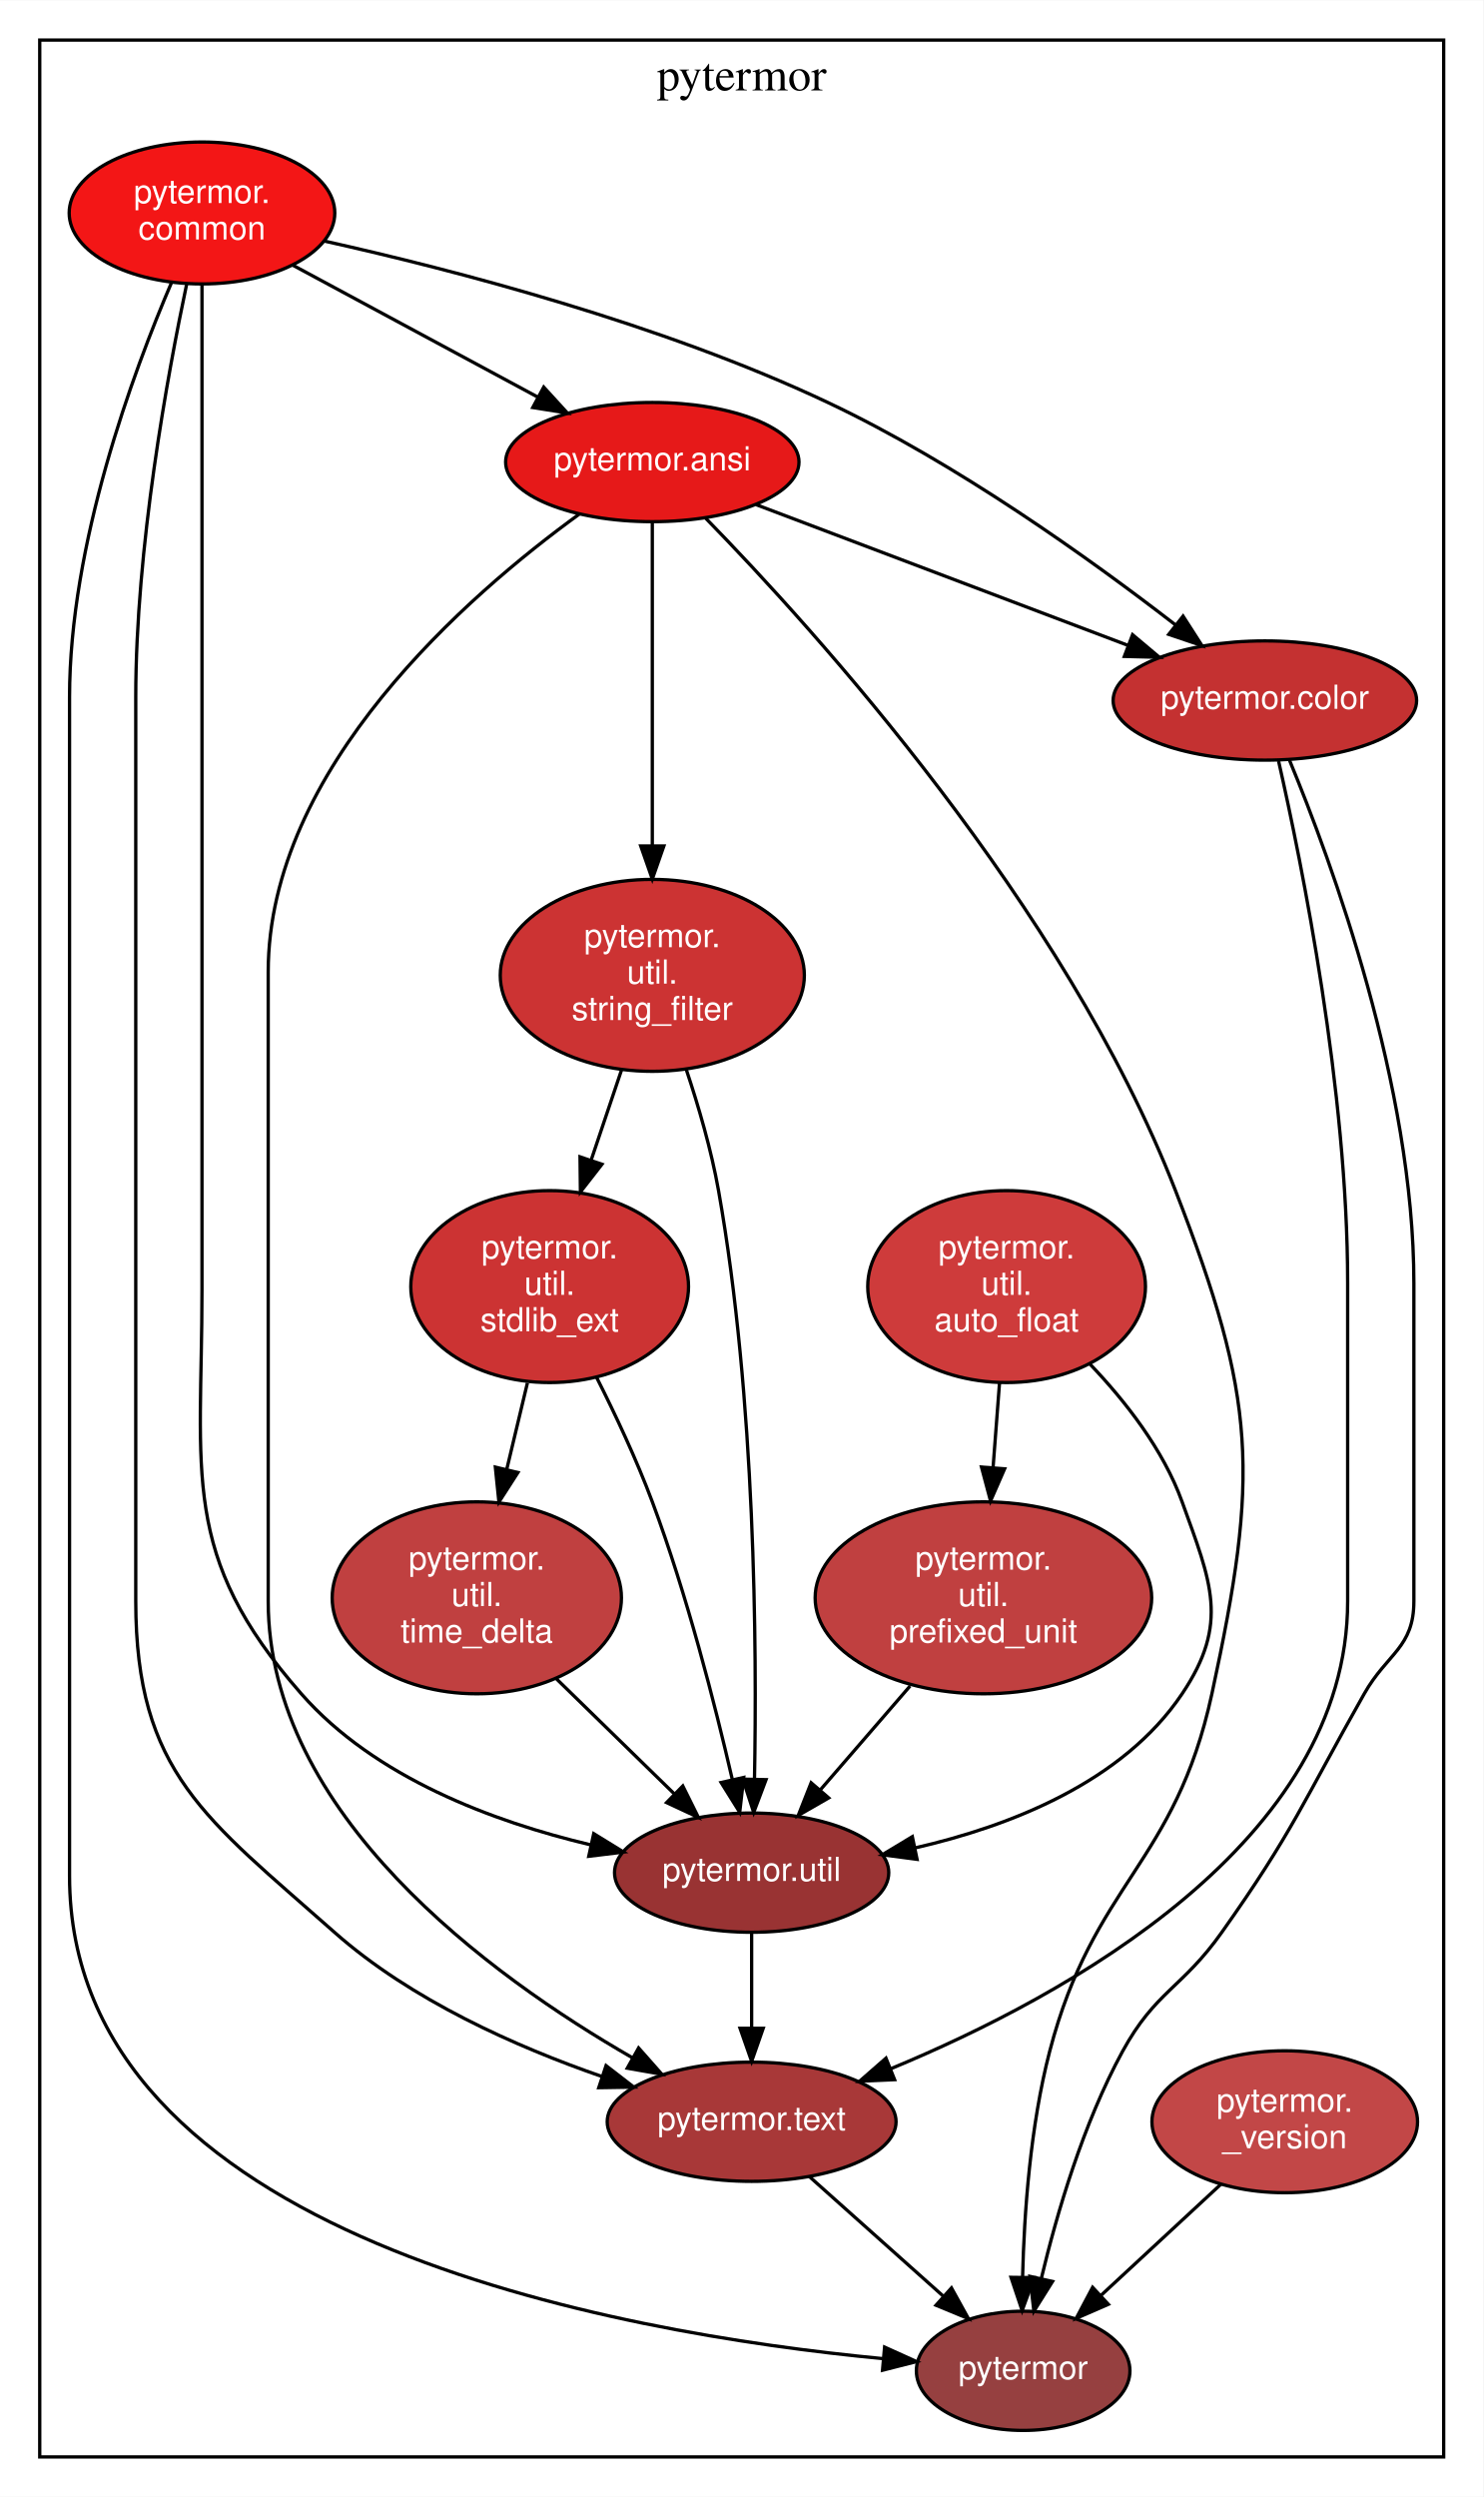
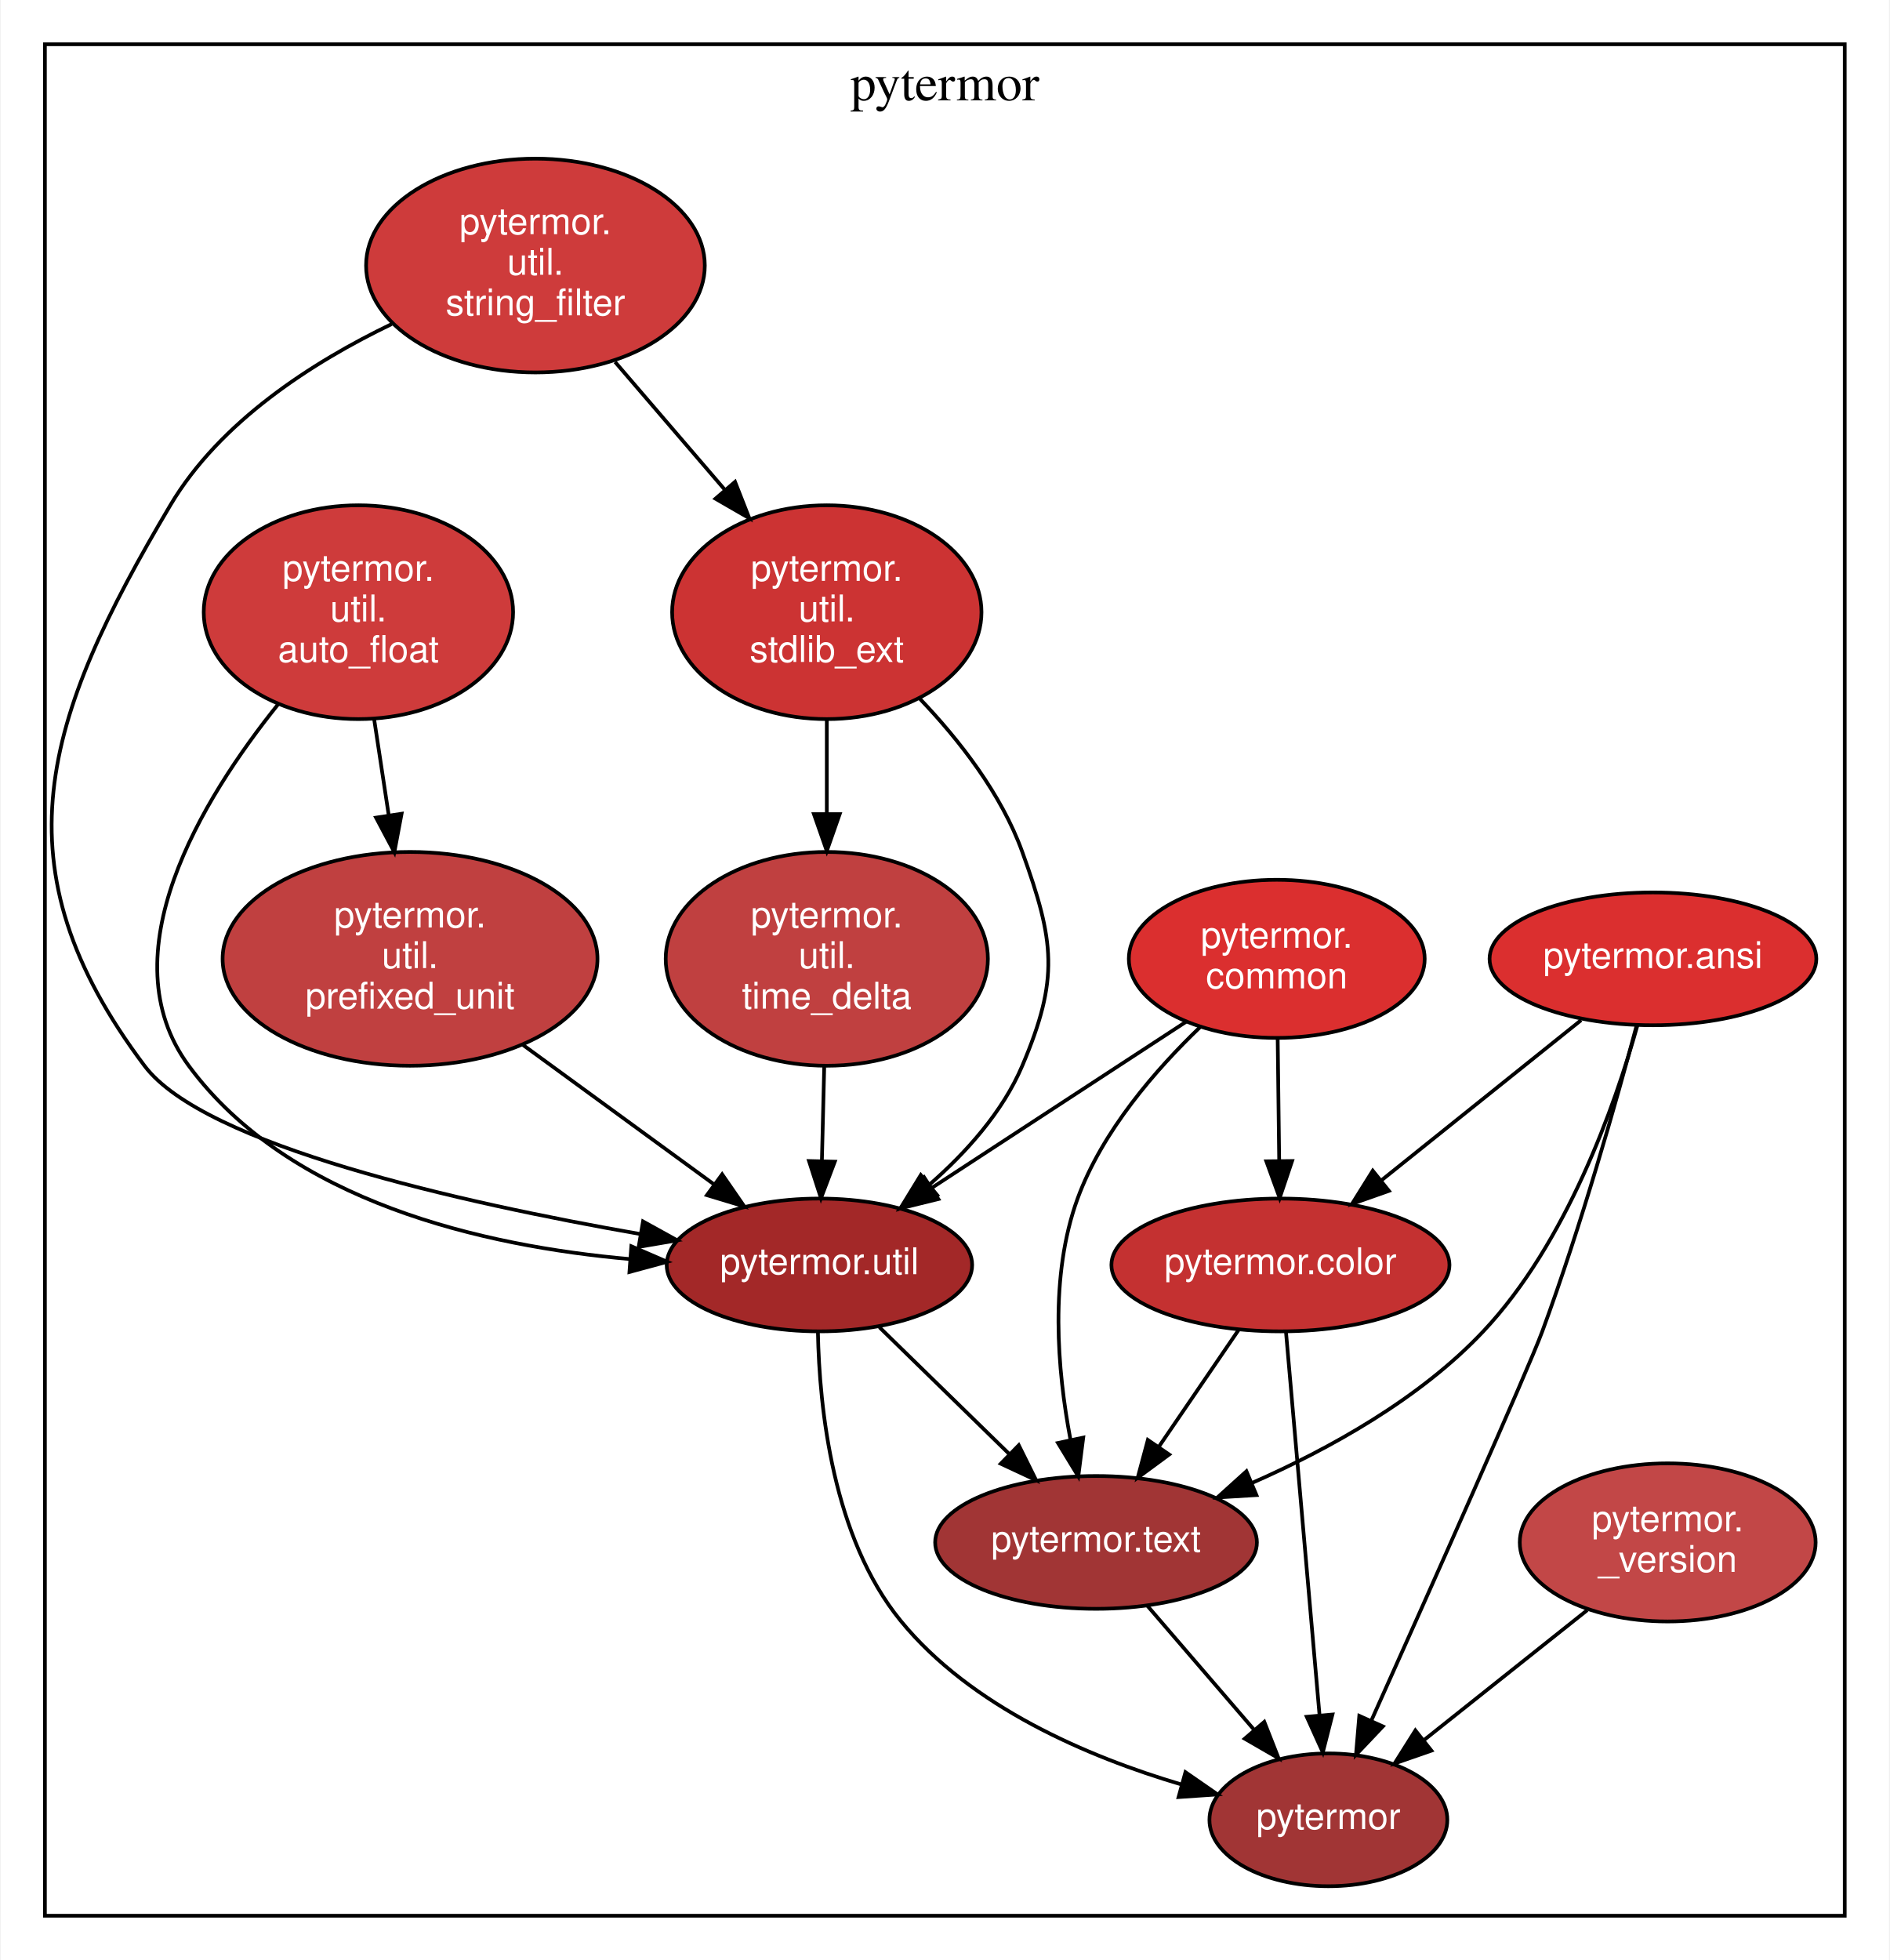
- <svg xmlns="http://www.w3.org/2000/svg" width="448pt" height="754pt" viewBox="0.00 0.00 448.00 753.80">
-   <g id="graph0" class="graph" transform="scale(1 1) rotate(0) translate(4 749.8)">
+ <svg xmlns="http://www.w3.org/2000/svg" width="512pt" height="531pt" viewBox="0.00 0.00 512.00 531.37">
+   <g id="graph0" class="graph" transform="scale(1 1) rotate(0) translate(4 527.37)">
    <style>.edge&gt;path:hover{stroke-width:8}</style>
-     <polygon fill="white" stroke="transparent" points="-4,4 -4,-749.8 444,-749.8 444,4 -4,4" />
+     <polygon fill="white" stroke="transparent" points="-4,4 -4,-527.37 508,-527.37 508,4 -4,4" />
    <g id="clust1" class="cluster">
      <style>.edge&gt;path:hover{stroke-width:8}</style>
-       <polygon fill="none" stroke="black" points="8,-8 8,-737.8 432,-737.8 432,-8 8,-8" />
-       <text text-anchor="middle" x="220" y="-722.6" font-family="Times,serif" font-size="14.00">pytermor</text>
+       <polygon fill="none" stroke="black" points="8,-8 8,-515.37 496,-515.37 496,-8 8,-8" />
+       <text text-anchor="middle" x="252" y="-500.17" font-family="Times,serif" font-size="14.00">pytermor</text>
    </g>
    <g id="node1" class="node">
      <style>.edge&gt;path:hover{stroke-width:8}</style>
-       <ellipse fill="#964040" stroke="black" cx="305" cy="-34" rx="32.25" ry="18" />
-       <text text-anchor="middle" x="305" y="-31.5" font-family="Helvetica,sans-Serif" font-size="10.00" fill="#ffffff">pytermor</text>
+       <ellipse fill="#a13535" stroke="black" cx="356" cy="-34" rx="32.25" ry="18" />
+       <text text-anchor="middle" x="356" y="-31.5" font-family="Helvetica,sans-Serif" font-size="10.00" fill="#ffffff">pytermor</text>
    </g>
    <g id="node2" class="node">
      <style>.edge&gt;path:hover{stroke-width:8}</style>
-       <ellipse fill="#c24747" stroke="black" cx="384" cy="-109.21" rx="40.11" ry="21.43" />
-       <text text-anchor="middle" x="384" y="-112.21" font-family="Helvetica,sans-Serif" font-size="10.00" fill="#ffffff">pytermor.</text>
-       <text text-anchor="middle" x="384" y="-101.21" font-family="Helvetica,sans-Serif" font-size="10.00" fill="#ffffff">_version</text>
+       <ellipse fill="#c24747" stroke="black" cx="448" cy="-109.21" rx="40.11" ry="21.43" />
+       <text text-anchor="middle" x="448" y="-112.21" font-family="Helvetica,sans-Serif" font-size="10.00" fill="#ffffff">pytermor.</text>
+       <text text-anchor="middle" x="448" y="-101.21" font-family="Helvetica,sans-Serif" font-size="10.00" fill="#ffffff">_version</text>
    </g>
    <g id="edge1" class="edge">
      <style>.edge&gt;path:hover{stroke-width:8}</style>
-       <path fill="none" stroke="black" d="M364.88,-90.49C353.97,-80.38 340.21,-67.63 328.63,-56.89" />
-       <polygon fill="#000000" stroke="black" points="330.73,-54.08 321.02,-49.85 325.98,-59.21 330.73,-54.08" />
+       <path fill="none" stroke="black" d="M426.2,-90.86C412.87,-80.26 395.76,-66.64 381.77,-55.5" />
+       <polygon fill="#000000" stroke="black" points="383.94,-52.76 373.94,-49.28 379.59,-58.24 383.94,-52.76" />
    </g>
    <g id="node3" class="node">
      <style>.edge&gt;path:hover{stroke-width:8}</style>
-       <ellipse fill="#e61919" stroke="black" cx="193" cy="-610.37" rx="44.3" ry="18" />
-       <text text-anchor="middle" x="193" y="-607.87" font-family="Helvetica,sans-Serif" font-size="10.00" fill="#ffffff">pytermor.ansi</text>
+       <ellipse fill="#db2f2f" stroke="black" cx="444" cy="-267.42" rx="44.3" ry="18" />
+       <text text-anchor="middle" x="444" y="-264.92" font-family="Helvetica,sans-Serif" font-size="10.00" fill="#ffffff">pytermor.ansi</text>
    </g>
    <g id="edge2" class="edge">
      <style>.edge&gt;path:hover{stroke-width:8}</style>
-       <path fill="none" stroke="black" d="M208.98,-593.56C242.01,-559.75 317.54,-476.47 351,-390.39 375.54,-327.28 376.31,-304.61 362,-238.43 350.86,-186.91 326.28,-181.43 313,-130.43 307.16,-108 305.31,-81.7 304.83,-62.39" />
-       <polygon fill="#000000" stroke="black" points="308.33,-62.14 304.69,-52.19 301.33,-62.23 308.33,-62.14" />
+       <path fill="none" stroke="black" d="M439.54,-249.22C434.17,-229.13 424.54,-194.99 414,-166.43 410.14,-155.97 383.41,-96.07 367.62,-60.85" />
+       <polygon fill="#000000" stroke="black" points="370.77,-59.33 363.48,-51.64 364.38,-62.19 370.77,-59.33" />
    </g>
    <g id="node4" class="node">
      <style>.edge&gt;path:hover{stroke-width:8}</style>
-       <ellipse fill="#c43131" stroke="black" cx="378" cy="-538.37" rx="45.83" ry="18" />
-       <text text-anchor="middle" x="378" y="-535.87" font-family="Helvetica,sans-Serif" font-size="10.00" fill="#ffffff">pytermor.color</text>
+       <ellipse fill="#c43131" stroke="black" cx="343" cy="-184.43" rx="45.83" ry="18" />
+       <text text-anchor="middle" x="343" y="-181.93" font-family="Helvetica,sans-Serif" font-size="10.00" fill="#ffffff">pytermor.color</text>
    </g>
    <g id="edge3" class="edge">
      <style>.edge&gt;path:hover{stroke-width:8}</style>
-       <path fill="none" stroke="black" d="M224.38,-597.5C255.25,-585.82 302.56,-567.92 336.52,-555.07" />
-       <polygon fill="#000000" stroke="black" points="338.04,-558.24 346.15,-551.42 335.56,-551.69 338.04,-558.24" />
+       <path fill="none" stroke="black" d="M424.53,-250.8C409.16,-238.48 387.53,-221.13 370.41,-207.4" />
+       <polygon fill="#000000" stroke="black" points="372.41,-204.52 362.41,-200.99 368.03,-209.98 372.41,-204.52" />
    </g>
    <g id="node6" class="node">
      <style>.edge&gt;path:hover{stroke-width:8}</style>
-       <ellipse fill="#a83838" stroke="black" cx="223" cy="-109.21" rx="43.62" ry="18" />
-       <text text-anchor="middle" x="223" y="-106.71" font-family="Helvetica,sans-Serif" font-size="10.00" fill="#ffffff">pytermor.text</text>
+       <ellipse fill="#a13535" stroke="black" cx="293" cy="-109.21" rx="43.62" ry="18" />
+       <text text-anchor="middle" x="293" y="-106.71" font-family="Helvetica,sans-Serif" font-size="10.00" fill="#ffffff">pytermor.text</text>
    </g>
    <g id="edge4" class="edge">
      <style>.edge&gt;path:hover{stroke-width:8}</style>
-       <path fill="none" stroke="black" d="M170.91,-594.63C137.25,-570.2 77,-517.88 77,-456.38 77,-456.38 77,-456.38 77,-266.42 77,-202.13 143.82,-153.34 187.05,-128.5" />
-       <polygon fill="#000000" stroke="black" points="188.86,-131.49 195.88,-123.56 185.44,-125.38 188.86,-131.49" />
+       <path fill="none" stroke="black" d="M439.77,-249.29C433.7,-227.7 420.66,-190.5 398,-166.43 380.79,-148.15 356.29,-134.56 335.28,-125.33" />
+       <polygon fill="#000000" stroke="black" points="336.49,-122.04 325.92,-121.4 333.78,-128.5 336.49,-122.04" />
+     </g>
+     <g id="edge5" class="edge">
+       <style>.edge&gt;path:hover{stroke-width:8}</style>
+       <path fill="none" stroke="black" d="M344.49,-166.4C346.71,-141.04 350.91,-93.06 353.58,-62.63" />
+       <polygon fill="#000000" stroke="black" points="357.1,-62.55 354.49,-52.29 350.13,-61.94 357.1,-62.55" />
+     </g>
+     <g id="edge6" class="edge">
+       <style>.edge&gt;path:hover{stroke-width:8}</style>
+       <path fill="none" stroke="black" d="M331.65,-166.81C325.26,-157.45 317.15,-145.58 310.01,-135.12" />
+       <polygon fill="#000000" stroke="black" points="312.83,-133.04 304.3,-126.76 307.05,-136.99 312.83,-133.04" />
+     </g>
+     <g id="node5" class="node">
+       <style>.edge&gt;path:hover{stroke-width:8}</style>
+       <ellipse fill="#db2f2f" stroke="black" cx="342" cy="-267.42" rx="40.11" ry="21.43" />
+       <text text-anchor="middle" x="342" y="-270.42" font-family="Helvetica,sans-Serif" font-size="10.00" fill="#ffffff">pytermor.</text>
+       <text text-anchor="middle" x="342" y="-259.42" font-family="Helvetica,sans-Serif" font-size="10.00" fill="#ffffff">common</text>
+     </g>
+     <g id="edge7" class="edge">
+       <style>.edge&gt;path:hover{stroke-width:8}</style>
+       <path fill="none" stroke="black" d="M342.25,-245.98C342.38,-235.93 342.53,-223.67 342.66,-212.82" />
+       <polygon fill="#000000" stroke="black" points="346.16,-212.61 342.79,-202.57 339.17,-212.53 346.16,-212.61" />
+     </g>
+     <g id="edge8" class="edge">
+       <style>.edge&gt;path:hover{stroke-width:8}</style>
+       <path fill="none" stroke="black" d="M321.45,-249.14C309.17,-237.4 294.69,-220.72 288,-202.43 280.33,-181.43 282.49,-155.96 286.06,-137.11" />
+       <polygon fill="#000000" stroke="black" points="289.53,-137.63 288.19,-127.12 282.68,-136.17 289.53,-137.63" />
+     </g>
+     <g id="node7" class="node">
+       <style>.edge&gt;path:hover{stroke-width:8}</style>
+       <ellipse fill="#a32828" stroke="black" cx="218" cy="-184.43" rx="41.41" ry="18" />
+       <text text-anchor="middle" x="218" y="-181.93" font-family="Helvetica,sans-Serif" font-size="10.00" fill="#ffffff">pytermor.util</text>
+     </g>
+     <g id="edge9" class="edge">
+       <style>.edge&gt;path:hover{stroke-width:8}</style>
+       <path fill="none" stroke="black" d="M317.5,-250.42C297.74,-237.51 269.83,-219.28 248.6,-205.41" />
+       <polygon fill="#000000" stroke="black" points="250.24,-202.3 239.95,-199.77 246.41,-208.16 250.24,-202.3" />
+     </g>
+     <g id="edge10" class="edge">
+       <style>.edge&gt;path:hover{stroke-width:8}</style>
+       <path fill="none" stroke="black" d="M306.98,-91.96C315.5,-82.07 326.52,-69.26 335.96,-58.29" />
+       <polygon fill="#000000" stroke="black" points="338.62,-60.56 342.49,-50.7 333.31,-56 338.62,-60.56" />
+     </g>
+     <g id="edge11" class="edge">
+       <style>.edge&gt;path:hover{stroke-width:8}</style>
+       <path fill="none" stroke="black" d="M217.59,-166.3C217.98,-145.54 221.62,-110.53 240,-88 259.09,-64.6 290.77,-51.09 316.2,-43.57" />
+       <polygon fill="#000000" stroke="black" points="317.24,-46.92 325.95,-40.89 315.38,-40.17 317.24,-46.92" />
+     </g>
+     <g id="edge12" class="edge">
+       <style>.edge&gt;path:hover{stroke-width:8}</style>
+       <path fill="none" stroke="black" d="M234.27,-167.54C244.59,-157.47 258.11,-144.27 269.57,-133.08" />
+       <polygon fill="#000000" stroke="black" points="272.05,-135.56 276.76,-126.07 267.16,-130.55 272.05,-135.56" />
+     </g>
+     <g id="node8" class="node">
+       <style>.edge&gt;path:hover{stroke-width:8}</style>
+       <ellipse fill="#ce3b3b" stroke="black" cx="93" cy="-361.4" rx="41.94" ry="28.98" />
+       <text text-anchor="middle" x="93" y="-369.9" font-family="Helvetica,sans-Serif" font-size="10.00" fill="#ffffff">pytermor.</text>
+       <text text-anchor="middle" x="93" y="-358.9" font-family="Helvetica,sans-Serif" font-size="10.00" fill="#ffffff">util.</text>
+       <text text-anchor="middle" x="93" y="-347.9" font-family="Helvetica,sans-Serif" font-size="10.00" fill="#ffffff">auto_float</text>
+     </g>
+     <g id="edge13" class="edge">
+       <style>.edge&gt;path:hover{stroke-width:8}</style>
+       <path fill="none" stroke="black" d="M71.3,-336.52C50.36,-310.47 24.85,-268.49 47,-238.43 74.23,-201.49 126.93,-189.53 166.66,-186.02" />
+       <polygon fill="#000000" stroke="black" points="167,-189.5 176.72,-185.29 166.49,-182.52 167,-189.5" />
+     </g>
+     <g id="node9" class="node">
+       <style>.edge&gt;path:hover{stroke-width:8}</style>
+       <ellipse fill="#c04040" stroke="black" cx="107" cy="-267.42" rx="50.82" ry="28.98" />
+       <text text-anchor="middle" x="107" y="-275.92" font-family="Helvetica,sans-Serif" font-size="10.00" fill="#ffffff">pytermor.</text>
+       <text text-anchor="middle" x="107" y="-264.92" font-family="Helvetica,sans-Serif" font-size="10.00" fill="#ffffff">util.</text>
+       <text text-anchor="middle" x="107" y="-253.92" font-family="Helvetica,sans-Serif" font-size="10.00" fill="#ffffff">prefixed_unit</text>
+     </g>
+     <g id="edge14" class="edge">
+       <style>.edge&gt;path:hover{stroke-width:8}</style>
+       <path fill="none" stroke="black" d="M97.28,-332.3C98.52,-324.1 99.91,-315 101.23,-306.3" />
+       <polygon fill="#000000" stroke="black" points="104.71,-306.76 102.75,-296.34 97.78,-305.7 104.71,-306.76" />
+     </g>
+     <g id="edge15" class="edge">
+       <style>.edge&gt;path:hover{stroke-width:8}</style>
+       <path fill="none" stroke="black" d="M137.63,-244.07C153.76,-232.3 173.43,-217.95 189.27,-206.39" />
+       <polygon fill="#000000" stroke="black" points="191.62,-209.01 197.64,-200.29 187.49,-203.35 191.62,-209.01" />
+     </g>
+     <g id="node10" class="node">
+       <style>.edge&gt;path:hover{stroke-width:8}</style>
+       <ellipse fill="#cc3333" stroke="black" cx="220" cy="-361.4" rx="41.94" ry="28.98" />
+       <text text-anchor="middle" x="220" y="-369.9" font-family="Helvetica,sans-Serif" font-size="10.00" fill="#ffffff">pytermor.</text>
+       <text text-anchor="middle" x="220" y="-358.9" font-family="Helvetica,sans-Serif" font-size="10.00" fill="#ffffff">util.</text>
+       <text text-anchor="middle" x="220" y="-347.9" font-family="Helvetica,sans-Serif" font-size="10.00" fill="#ffffff">stdlib_ext</text>
+     </g>
+     <g id="edge16" class="edge">
+       <style>.edge&gt;path:hover{stroke-width:8}</style>
+       <path fill="none" stroke="black" d="M245.13,-338.04C255.91,-326.77 267.33,-312.15 273,-296.41 281.74,-272.17 283.08,-262.14 273,-238.43 267.68,-225.91 257.79,-214.91 247.85,-206.23" />
+       <polygon fill="#000000" stroke="black" points="249.91,-203.39 239.95,-199.78 245.48,-208.81 249.91,-203.39" />
+     </g>
+     <g id="node12" class="node">
+       <style>.edge&gt;path:hover{stroke-width:8}</style>
+       <ellipse fill="#c04040" stroke="black" cx="220" cy="-267.42" rx="43.68" ry="28.98" />
+       <text text-anchor="middle" x="220" y="-275.92" font-family="Helvetica,sans-Serif" font-size="10.00" fill="#ffffff">pytermor.</text>
+       <text text-anchor="middle" x="220" y="-264.92" font-family="Helvetica,sans-Serif" font-size="10.00" fill="#ffffff">util.</text>
+       <text text-anchor="middle" x="220" y="-253.92" font-family="Helvetica,sans-Serif" font-size="10.00" fill="#ffffff">time_delta</text>
+     </g>
+     <g id="edge17" class="edge">
+       <style>.edge&gt;path:hover{stroke-width:8}</style>
+       <path fill="none" stroke="black" d="M220,-332.3C220,-324.26 220,-315.36 220,-306.82" />
+       <polygon fill="#000000" stroke="black" points="223.5,-306.66 220,-296.66 216.5,-306.66 223.5,-306.66" />
    </g>
    <g id="node11" class="node">
      <style>.edge&gt;path:hover{stroke-width:8}</style>
-       <ellipse fill="#cc3333" stroke="black" cx="193" cy="-455.38" rx="45.92" ry="28.98" />
-       <text text-anchor="middle" x="193" y="-463.88" font-family="Helvetica,sans-Serif" font-size="10.00" fill="#ffffff">pytermor.</text>
-       <text text-anchor="middle" x="193" y="-452.88" font-family="Helvetica,sans-Serif" font-size="10.00" fill="#ffffff">util.</text>
-       <text text-anchor="middle" x="193" y="-441.88" font-family="Helvetica,sans-Serif" font-size="10.00" fill="#ffffff">string_filter</text>
-     </g>
-     <g id="edge5" class="edge">
-       <style>.edge&gt;path:hover{stroke-width:8}</style>
-       <path fill="none" stroke="black" d="M193,-592.12C193,-568.6 193,-525.83 193,-494.56" />
-       <polygon fill="#000000" stroke="black" points="196.5,-494.45 193,-484.45 189.5,-494.45 196.5,-494.45" />
-     </g>
-     <g id="edge6" class="edge">
-       <style>.edge&gt;path:hover{stroke-width:8}</style>
-       <path fill="none" stroke="black" d="M385.43,-520.36C398.21,-489.51 423,-422 423,-362.4 423,-362.4 423,-362.4 423,-266.42 423,-252.3 414.95,-250.71 408,-238.43 389.64,-205.99 386.55,-196.84 365,-166.43 352.96,-149.43 344.98,-148.71 335,-130.43 323.15,-108.72 315.2,-81.63 310.48,-61.87" />
-       <polygon fill="#000000" stroke="black" points="313.87,-60.98 308.24,-52 307.04,-62.52 313.87,-60.98" />
-     </g>
-     <g id="edge7" class="edge">
-       <style>.edge&gt;path:hover{stroke-width:8}</style>
-       <path fill="none" stroke="black" d="M382.13,-520.11C389.23,-488.85 403,-420.7 403,-362.4 403,-362.4 403,-362.4 403,-266.42 403,-193.77 318.33,-147.3 265.14,-125.27" />
-       <polygon fill="#000000" stroke="black" points="266.18,-121.92 255.6,-121.44 263.57,-128.41 266.18,-121.92" />
-     </g>
-     <g id="node5" class="node">
-       <style>.edge&gt;path:hover{stroke-width:8}</style>
-       <ellipse fill="#f31616" stroke="black" cx="57" cy="-685.59" rx="40.11" ry="21.43" />
-       <text text-anchor="middle" x="57" y="-688.59" font-family="Helvetica,sans-Serif" font-size="10.00" fill="#ffffff">pytermor.</text>
-       <text text-anchor="middle" x="57" y="-677.59" font-family="Helvetica,sans-Serif" font-size="10.00" fill="#ffffff">common</text>
-     </g>
-     <g id="edge8" class="edge">
-       <style>.edge&gt;path:hover{stroke-width:8}</style>
-       <path fill="none" stroke="black" d="M47.92,-664.86C36.12,-637.36 17,-585.66 17,-539.37 17,-539.37 17,-539.37 17,-183.43 17,-74.28 182.46,-45.32 262.55,-37.69" />
-       <polygon fill="#000000" stroke="black" points="263.15,-41.16 272.8,-36.79 262.53,-34.18 263.15,-41.16" />
-     </g>
-     <g id="edge9" class="edge">
-       <style>.edge&gt;path:hover{stroke-width:8}</style>
-       <path fill="none" stroke="black" d="M84.52,-669.77C105.81,-658.31 135.41,-642.38 158.31,-630.05" />
-       <polygon fill="#000000" stroke="black" points="160.21,-633 167.36,-625.18 156.9,-626.84 160.21,-633" />
-     </g>
-     <g id="edge10" class="edge">
-       <style>.edge&gt;path:hover{stroke-width:8}</style>
-       <path fill="none" stroke="black" d="M94.09,-677.08C133.1,-668.38 195.7,-652.13 246,-628.37 284.85,-610.03 325.18,-581.15 350.88,-561.3" />
-       <polygon fill="#000000" stroke="black" points="353.29,-563.85 359.01,-554.94 348.97,-558.34 353.29,-563.85" />
-     </g>
-     <g id="edge11" class="edge">
-       <style>.edge&gt;path:hover{stroke-width:8}</style>
-       <path fill="none" stroke="black" d="M52.46,-664.51C46.56,-636.59 37,-584.42 37,-539.37 37,-539.37 37,-539.37 37,-266.42 37,-214.59 58.21,-200.79 97,-166.43 120.13,-145.93 151.95,-131.82 177.83,-122.86" />
-       <polygon fill="#000000" stroke="black" points="179.03,-126.15 187.42,-119.67 176.83,-119.5 179.03,-126.15" />
-     </g>
-     <g id="node7" class="node">
-       <style>.edge&gt;path:hover{stroke-width:8}</style>
-       <ellipse fill="#993333" stroke="black" cx="223" cy="-184.43" rx="41.41" ry="18" />
-       <text text-anchor="middle" x="223" y="-181.93" font-family="Helvetica,sans-Serif" font-size="10.00" fill="#ffffff">pytermor.util</text>
-     </g>
-     <g id="edge12" class="edge">
-       <style>.edge&gt;path:hover{stroke-width:8}</style>
-       <path fill="none" stroke="black" d="M57,-663.91C57,-635.74 57,-583.75 57,-539.37 57,-539.37 57,-539.37 57,-360.4 57,-304.57 50.18,-280.39 87,-238.43 109.2,-213.12 144.98,-199.81 174.27,-192.85" />
-       <polygon fill="#000000" stroke="black" points="175.31,-196.21 184.33,-190.65 173.81,-189.37 175.31,-196.21" />
-     </g>
-     <g id="edge13" class="edge">
-       <style>.edge&gt;path:hover{stroke-width:8}</style>
-       <path fill="none" stroke="black" d="M240.39,-92.69C252.15,-82.19 267.83,-68.18 280.81,-56.6" />
-       <polygon fill="#000000" stroke="black" points="283.35,-59.03 288.47,-49.76 278.68,-53.8 283.35,-59.03" />
-     </g>
-     <g id="edge14" class="edge">
-       <style>.edge&gt;path:hover{stroke-width:8}</style>
-       <path fill="none" stroke="black" d="M223,-166.08C223,-157.6 223,-147.19 223,-137.67" />
-       <polygon fill="#000000" stroke="black" points="226.5,-137.44 223,-127.44 219.5,-137.44 226.5,-137.44" />
-     </g>
-     <g id="node8" class="node">
-       <style>.edge&gt;path:hover{stroke-width:8}</style>
-       <ellipse fill="#ce3b3b" stroke="black" cx="300" cy="-361.4" rx="41.94" ry="28.98" />
-       <text text-anchor="middle" x="300" y="-369.9" font-family="Helvetica,sans-Serif" font-size="10.00" fill="#ffffff">pytermor.</text>
-       <text text-anchor="middle" x="300" y="-358.9" font-family="Helvetica,sans-Serif" font-size="10.00" fill="#ffffff">util.</text>
-       <text text-anchor="middle" x="300" y="-347.9" font-family="Helvetica,sans-Serif" font-size="10.00" fill="#ffffff">auto_float</text>
-     </g>
-     <g id="edge15" class="edge">
-       <style>.edge&gt;path:hover{stroke-width:8}</style>
-       <path fill="none" stroke="black" d="M325.13,-338.04C335.91,-326.77 347.33,-312.15 353,-296.41 361.74,-272.17 367.38,-259.81 353,-238.43 335.06,-211.74 301.08,-198.48 272.36,-191.9" />
-       <polygon fill="#000000" stroke="black" points="272.96,-188.45 262.45,-189.84 271.53,-195.3 272.96,-188.45" />
-     </g>
-     <g id="node9" class="node">
-       <style>.edge&gt;path:hover{stroke-width:8}</style>
-       <ellipse fill="#c04040" stroke="black" cx="293" cy="-267.42" rx="50.82" ry="28.98" />
-       <text text-anchor="middle" x="293" y="-275.92" font-family="Helvetica,sans-Serif" font-size="10.00" fill="#ffffff">pytermor.</text>
-       <text text-anchor="middle" x="293" y="-264.92" font-family="Helvetica,sans-Serif" font-size="10.00" fill="#ffffff">util.</text>
-       <text text-anchor="middle" x="293" y="-253.92" font-family="Helvetica,sans-Serif" font-size="10.00" fill="#ffffff">prefixed_unit</text>
-     </g>
-     <g id="edge16" class="edge">
-       <style>.edge&gt;path:hover{stroke-width:8}</style>
-       <path fill="none" stroke="black" d="M297.86,-332.3C297.25,-324.26 296.57,-315.36 295.92,-306.82" />
-       <polygon fill="#000000" stroke="black" points="299.4,-306.37 295.15,-296.66 292.42,-306.9 299.4,-306.37" />
-     </g>
-     <g id="edge17" class="edge">
-       <style>.edge&gt;path:hover{stroke-width:8}</style>
-       <path fill="none" stroke="black" d="M270.85,-240.79C262.21,-230.8 252.37,-219.4 243.86,-209.56" />
-       <polygon fill="#000000" stroke="black" points="246.27,-207 237.08,-201.72 240.97,-211.57 246.27,-207" />
-     </g>
-     <g id="node10" class="node">
-       <style>.edge&gt;path:hover{stroke-width:8}</style>
-       <ellipse fill="#cc3333" stroke="black" cx="162" cy="-361.4" rx="41.94" ry="28.98" />
-       <text text-anchor="middle" x="162" y="-369.9" font-family="Helvetica,sans-Serif" font-size="10.00" fill="#ffffff">pytermor.</text>
-       <text text-anchor="middle" x="162" y="-358.9" font-family="Helvetica,sans-Serif" font-size="10.00" fill="#ffffff">util.</text>
-       <text text-anchor="middle" x="162" y="-347.9" font-family="Helvetica,sans-Serif" font-size="10.00" fill="#ffffff">stdlib_ext</text>
+       <ellipse fill="#ce3b3b" stroke="black" cx="141" cy="-455.38" rx="45.92" ry="28.98" />
+       <text text-anchor="middle" x="141" y="-463.88" font-family="Helvetica,sans-Serif" font-size="10.00" fill="#ffffff">pytermor.</text>
+       <text text-anchor="middle" x="141" y="-452.88" font-family="Helvetica,sans-Serif" font-size="10.00" fill="#ffffff">util.</text>
+       <text text-anchor="middle" x="141" y="-441.88" font-family="Helvetica,sans-Serif" font-size="10.00" fill="#ffffff">string_filter</text>
    </g>
    <g id="edge18" class="edge">
      <style>.edge&gt;path:hover{stroke-width:8}</style>
-       <path fill="none" stroke="black" d="M176.11,-334.11C181.86,-322.73 188.25,-309.13 193,-296.41 203.43,-268.49 211.9,-235.37 217.15,-212.62" />
-       <polygon fill="#000000" stroke="black" points="220.61,-213.18 219.4,-202.66 213.78,-211.65 220.61,-213.18" />
-     </g>
-     <g id="node12" class="node">
-       <style>.edge&gt;path:hover{stroke-width:8}</style>
-       <ellipse fill="#c04040" stroke="black" cx="140" cy="-267.42" rx="43.68" ry="28.98" />
-       <text text-anchor="middle" x="140" y="-275.92" font-family="Helvetica,sans-Serif" font-size="10.00" fill="#ffffff">pytermor.</text>
-       <text text-anchor="middle" x="140" y="-264.92" font-family="Helvetica,sans-Serif" font-size="10.00" fill="#ffffff">util.</text>
-       <text text-anchor="middle" x="140" y="-253.92" font-family="Helvetica,sans-Serif" font-size="10.00" fill="#ffffff">time_delta</text>
+       <path fill="none" stroke="black" d="M102.03,-439.52C80.51,-429.17 55.47,-413.09 42,-390.39 7.49,-332.25 -5.62,-292.48 35,-238.43 51.19,-216.89 120.88,-201.3 169.43,-192.81" />
+       <polygon fill="#000000" stroke="black" points="170.17,-196.23 179.44,-191.11 168.99,-189.33 170.17,-196.23" />
    </g>
    <g id="edge19" class="edge">
      <style>.edge&gt;path:hover{stroke-width:8}</style>
-       <path fill="none" stroke="black" d="M155.28,-332.3C153.32,-324.1 151.14,-315 149.06,-306.3" />
-       <polygon fill="#000000" stroke="black" points="152.41,-305.25 146.68,-296.34 145.6,-306.88 152.41,-305.25" />
+       <path fill="none" stroke="black" d="M162.59,-429.25C171.79,-418.53 182.64,-405.89 192.42,-394.51" />
+       <polygon fill="#000000" stroke="black" points="195.12,-396.74 198.99,-386.87 189.81,-392.17 195.12,-396.74" />
    </g>
    <g id="edge20" class="edge">
      <style>.edge&gt;path:hover{stroke-width:8}</style>
-       <path fill="none" stroke="black" d="M203.22,-427.05C206.97,-415.85 210.82,-402.65 213,-390.39 224.17,-327.55 224.6,-252.28 223.86,-212.76" />
-       <polygon fill="#000000" stroke="black" points="227.35,-212.51 223.62,-202.6 220.35,-212.67 227.35,-212.51" />
-     </g>
-     <g id="edge21" class="edge">
-       <style>.edge&gt;path:hover{stroke-width:8}</style>
-       <path fill="none" stroke="black" d="M183.7,-426.79C180.82,-418.24 177.59,-408.67 174.53,-399.58" />
-       <polygon fill="#000000" stroke="black" points="177.8,-398.34 171.29,-389.98 171.17,-400.57 177.8,-398.34" />
-     </g>
-     <g id="edge22" class="edge">
-       <style>.edge&gt;path:hover{stroke-width:8}</style>
-       <path fill="none" stroke="black" d="M164.01,-242.99C175.21,-232.06 188.5,-219.1 199.62,-208.24" />
-       <polygon fill="#000000" stroke="black" points="202.21,-210.6 206.92,-201.11 197.32,-205.59 202.21,-210.6" />
+       <path fill="none" stroke="black" d="M219.3,-238.09C219.1,-229.84 218.87,-220.86 218.67,-212.68" />
+       <polygon fill="#000000" stroke="black" points="222.17,-212.43 218.42,-202.52 215.17,-212.61 222.17,-212.43" />
    </g>
  </g>
</svg>
